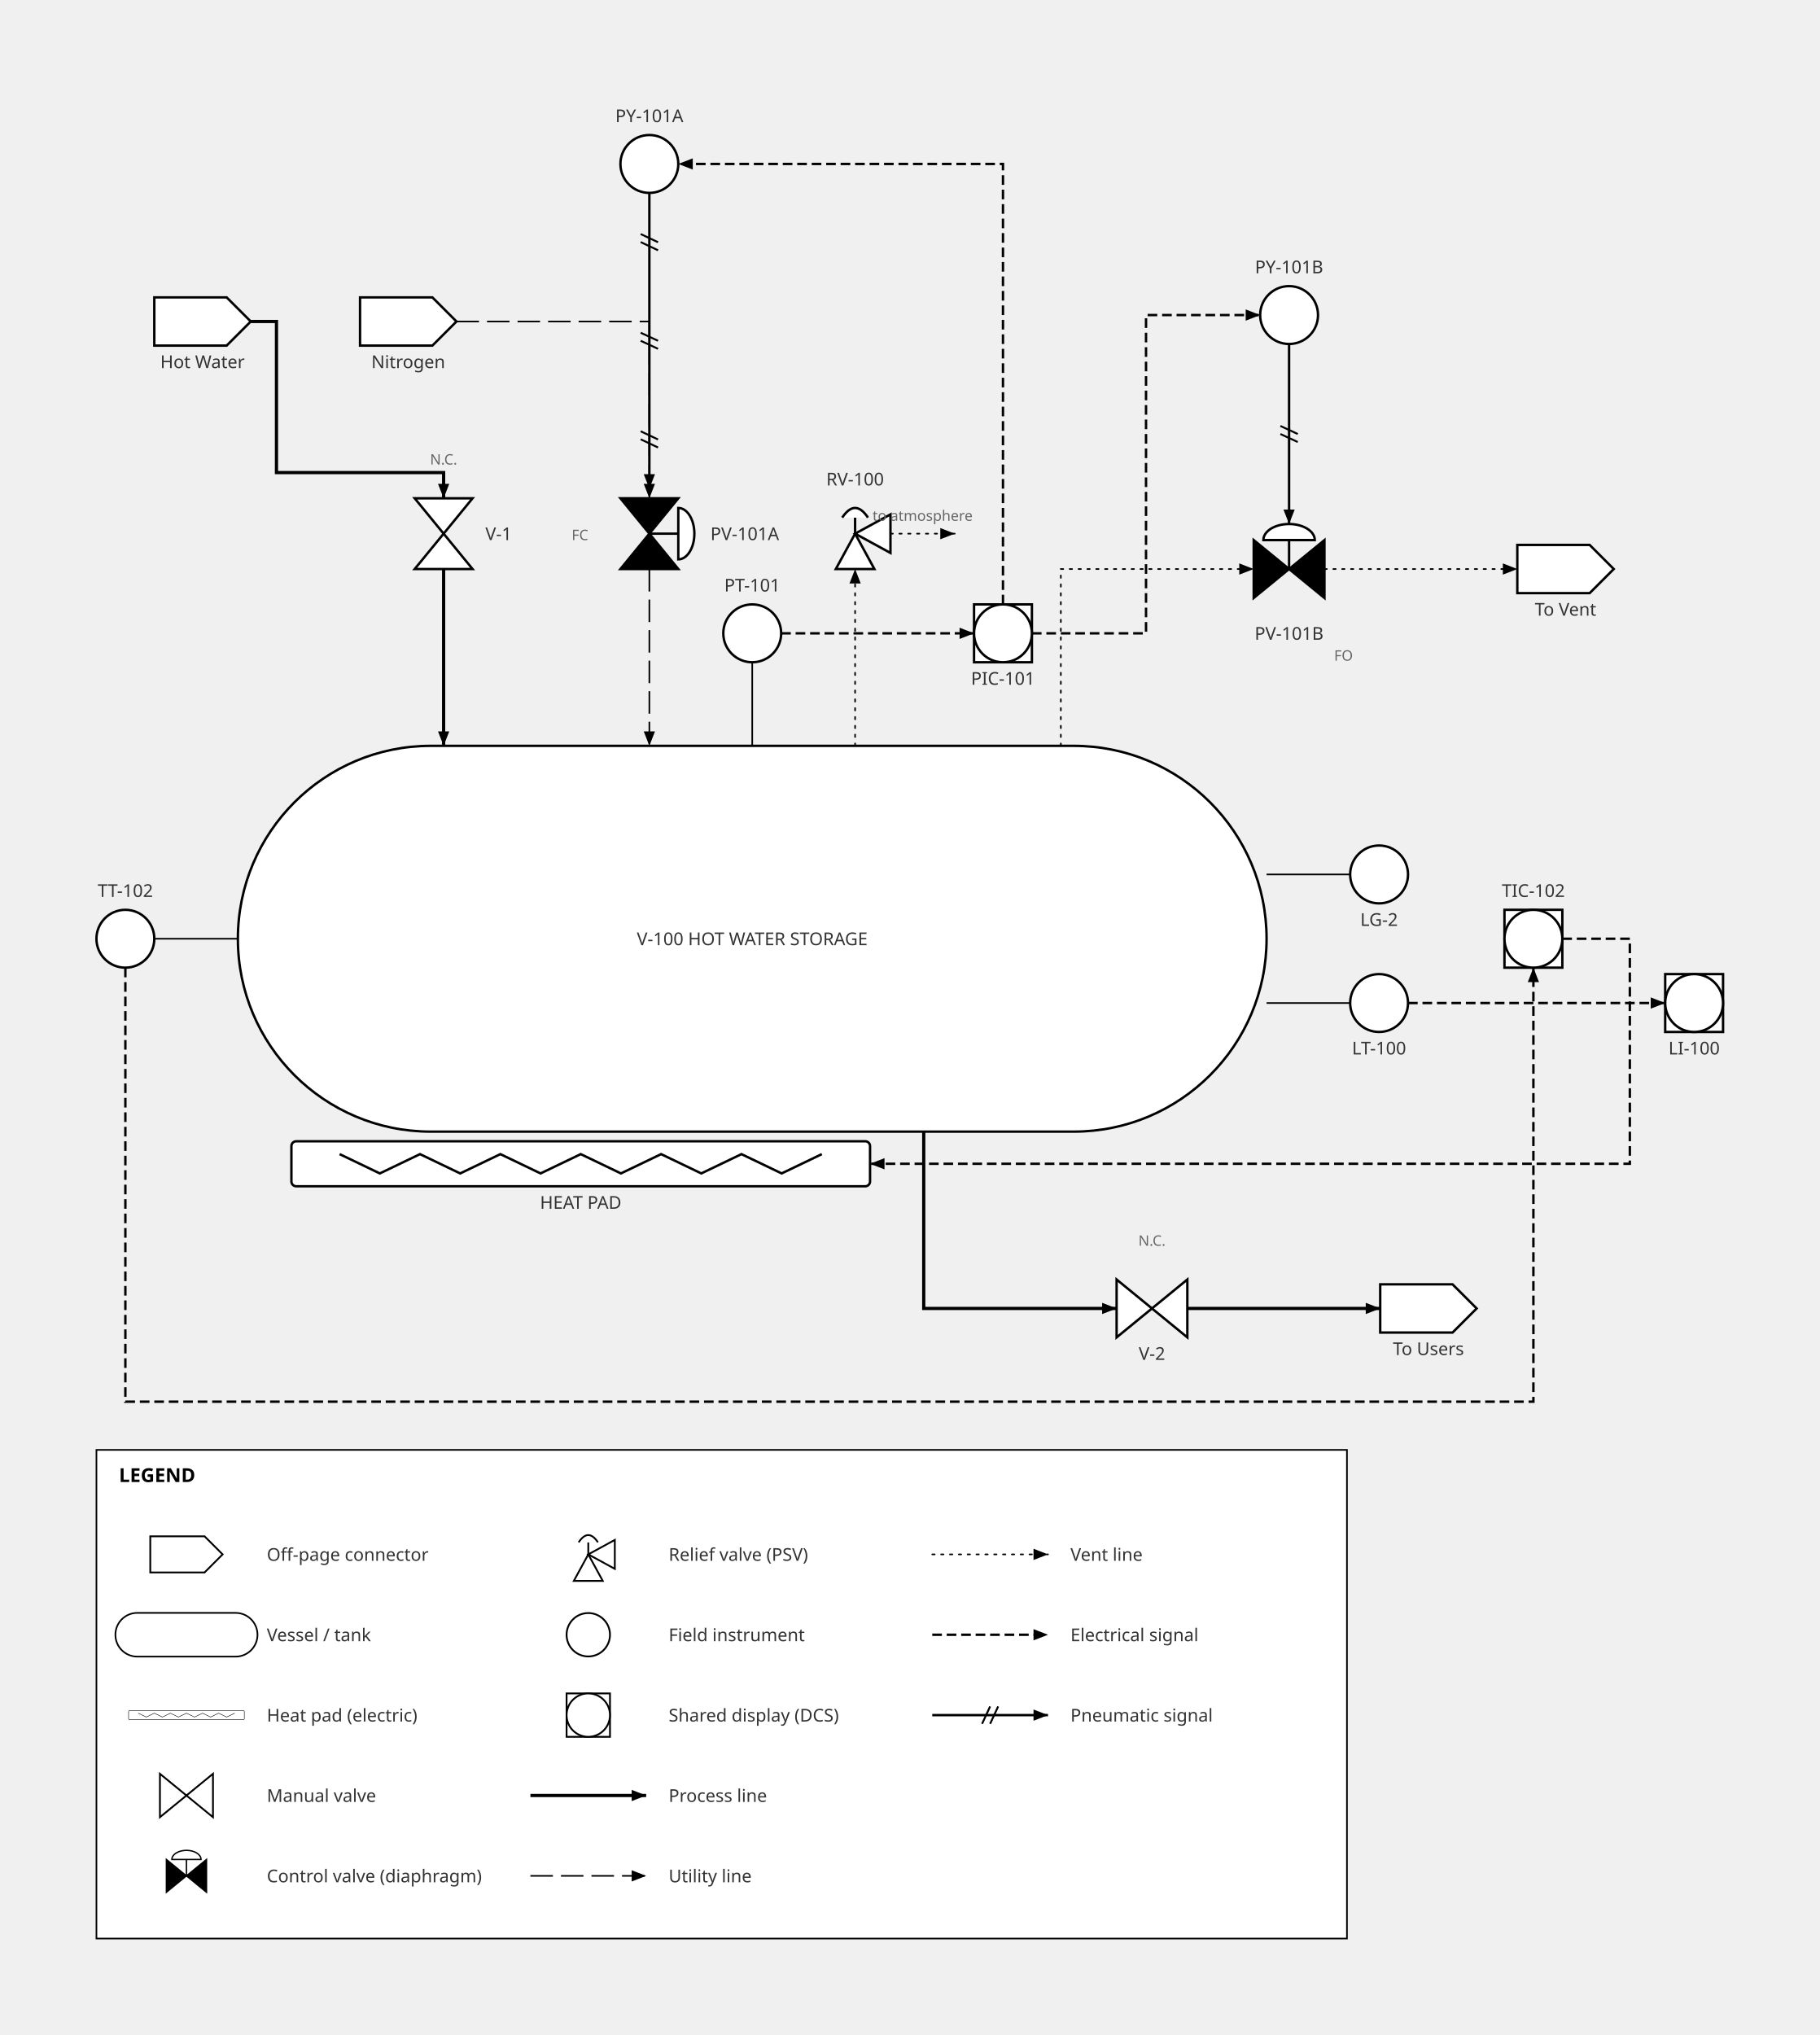
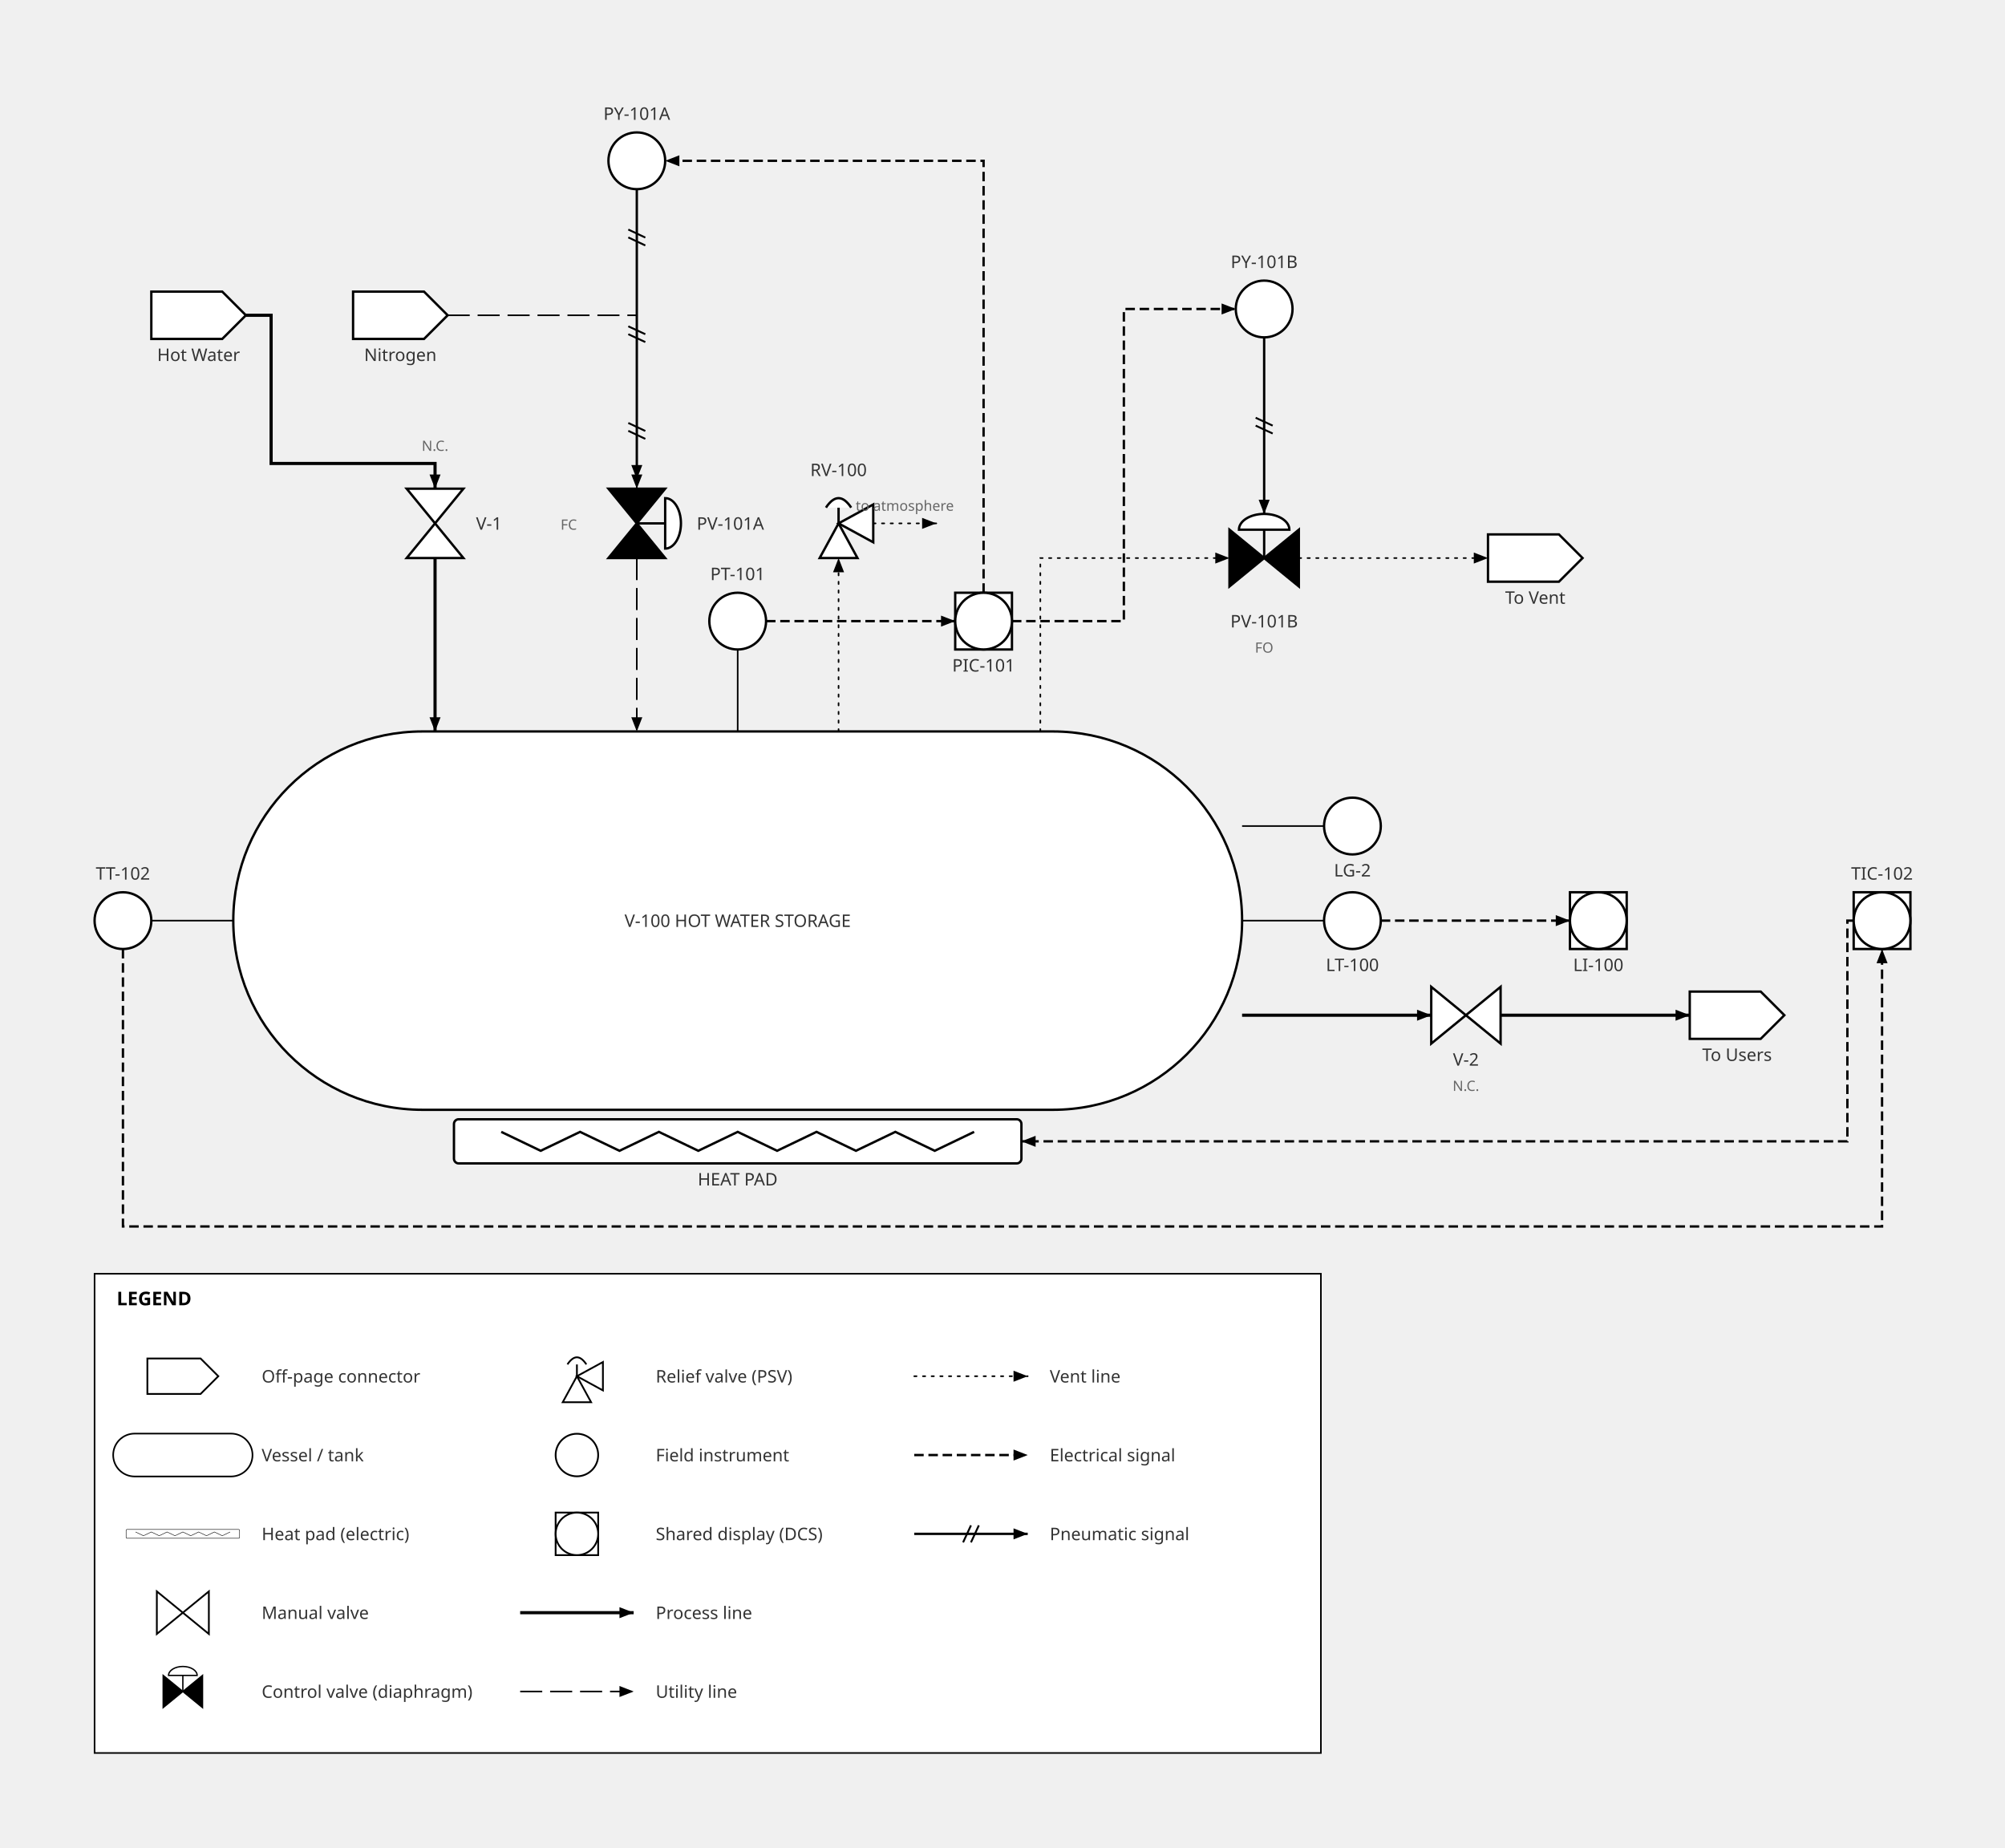
- <svg xmlns="http://www.w3.org/2000/svg" xmlns:xlink="http://www.w3.org/1999/xlink" width="1132" height="1266" viewBox="0 0 1132 1266">
+ <svg xmlns="http://www.w3.org/2000/svg" xmlns:xlink="http://www.w3.org/1999/xlink" width="1272" height="1172" viewBox="0 0 1272 1172">
  <defs>
    <style>

    .equipment { fill: white; stroke: black; stroke-width: 1.5; }
    .valve { fill: white; stroke: black; stroke-width: 1.5; }
    .instrument { fill: white; stroke: black; stroke-width: 1.5; }
    .junction { fill: black; stroke: none; }
    .label { font-family: sans-serif; font-size: 11px; text-anchor: middle; fill: #333; }
    .line-label { font-family: sans-serif; font-size: 9px; text-anchor: middle; fill: #666; }
    .note { font-family: sans-serif; font-size: 11px; fill: #555; font-style: italic; }
    .line-process { fill: none; stroke: black; stroke-width: 2; }
    .line-utility { fill: none; stroke: black; stroke-width: 1; stroke-dasharray: 14,5; }
    .line-drain { fill: none; stroke: black; stroke-width: 1; stroke-dasharray: 9,3,1.5,3; }
    .line-vent { fill: none; stroke: black; stroke-width: 1; stroke-dasharray: 1.5,4; stroke-linecap: round; }
    .line-attach { fill: none; stroke: black; stroke-width: 1; }
    .signal-electrical { fill: none; stroke: black; stroke-width: 1.5; stroke-dasharray: 6,3; }
    .signal-pneumatic { fill: none; stroke: black; stroke-width: 1.5; }
    .signal-hydraulic { fill: none; stroke: black; stroke-width: 1.5; stroke-dasharray: 10,2,1,2; }
    .signal-digital { fill: none; stroke: black; stroke-width: 1.5; stroke-dasharray: 6,2,1,2; }
    </style>
    <g id="sym-connector">
      <path d="M -30 -15 L 15 -15 L 30 0 L 15 15 L -30 15 Z" fill="white" stroke="black" stroke-width="1.5" />
    </g>
    <g id="sym-vessel">
      <path d="M -45 -20 A 20 20 0 0 0 -45 20 L 45 20 A 20 20 0 0 0 45 -20 Z" fill="white" stroke="black" stroke-width="1.5" />
    </g>
    <g id="sym-heat_pad">
      <rect x="-180.0" y="-14.0" width="360.0" height="28.0" rx="3.0" fill="white" stroke="black" stroke-width="1.5" />
      <polyline points="-150.0,-6.0 -125.0,6.0 -100.0,-6.0 -75.0,6.0 -50.0,-6.0 -25.0,6.0 0.0,-6.0 25.0,6.0 50.0,-6.0 75.0,6.0 100.0,-6.0 125.0,6.0 150.0,-6.0" fill="none" stroke="black" stroke-width="1.5" />
    </g>
    <g id="sym-valve_manual">
      <path d="M -22 -18 L 0 0 L -22 18 Z M 22 -18 L 0 0 L 22 18 Z" fill="white" stroke="black" stroke-width="1.5" />
    </g>
    <g id="sym-control_valve_diaphragm">
      <path d="M -22 -18 L 0 0 L -22 18 Z M 22 -18 L 0 0 L 22 18 Z" fill="black" stroke="black" stroke-width="1.5" />
      <line x1="0.0" y1="0.0" x2="0.0" y2="-18.0" fill="none" stroke="black" stroke-width="1.5" />
      <path d="M -16 -18 A 16 10 0 0 1 16 -18 Z" fill="white" stroke="black" stroke-width="1.5" />
    </g>
    <g id="sym-relief_valve">
      <path d="M -12 22 L 0 0 L 12 22 Z" fill="white" stroke="black" stroke-width="1.5" />
      <path d="M 22 -12 L 0 0 L 22 12 Z" fill="white" stroke="black" stroke-width="1.5" />
      <line x1="0.0" y1="0.0" x2="0.0" y2="-10.0" fill="none" stroke="black" stroke-width="1.5" />
      <path d="M -8 -10 Q 0 -22 8 -10" fill="white" stroke="black" stroke-width="1.5" />
    </g>
    <g id="sym-instr_field">
      <circle cx="0.0" cy="0.0" r="18.0" fill="white" stroke="black" stroke-width="1.5" />
    </g>
    <g id="sym-instr_shared">
      <rect x="-18.0" y="-18.0" width="36.0" height="36.0" rx="0.0" fill="white" stroke="black" stroke-width="1.5" />
      <circle cx="0.0" cy="0.0" r="18.0" fill="white" stroke="black" stroke-width="1.5" />
    </g>
  </defs>
  <g id="lines">
    <polyline points="156.0,200.0 172.0,200.0 172.0,294.0 276.0,294.0 276.0,310.0" class="line-process" fill="none" stroke="black" stroke-width="2" />
    <path d="M 0 0 L -9 -3.5 L -9 3.5 Z" fill="black" stroke="none" transform="translate(276.0,310.0) rotate(90.0)" />
    <polyline points="276.0,354.0 276.0,464.0" class="line-process" fill="none" stroke="black" stroke-width="2" />
    <path d="M 0 0 L -9 -3.5 L -9 3.5 Z" fill="black" stroke="none" transform="translate(276.0,464.0) rotate(90.0)" />
    <polyline points="284.0,200.0 404.0,200.0 404.0,310.0" class="line-utility" fill="none" stroke="black" stroke-width="1" stroke-dasharray="14,5" />
    <path d="M 0 0 L -9 -3.5 L -9 3.5 Z" fill="black" stroke="none" transform="translate(404.0,310.0) rotate(90.0)" />
    <polyline points="404.0,354.0 404.0,464.0" class="line-utility" fill="none" stroke="black" stroke-width="1" stroke-dasharray="14,5" />
    <path d="M 0 0 L -9 -3.5 L -9 3.5 Z" fill="black" stroke="none" transform="translate(404.0,464.0) rotate(90.0)" />
    <polyline points="532.0,464.0 532.0,354.0" class="line-vent" fill="none" stroke="black" stroke-width="1" stroke-dasharray="1.5,4" stroke-linecap="round" />
    <path d="M 0 0 L -9 -3.5 L -9 3.5 Z" fill="black" stroke="none" transform="translate(532.0,354.0) rotate(-90.0)" />
    <polyline points="554.0,332.0 594.0,332.0" class="line-vent" fill="none" stroke="black" stroke-width="1" stroke-dasharray="1.5,4" stroke-linecap="round" />
    <path d="M 0 0 L -9 -3.5 L -9 3.5 Z" fill="black" stroke="none" transform="translate(594.0,332.0) rotate(0.0)" />
    <polyline points="660.0,464.0 660.0,354.0 780.0,354.0" class="line-vent" fill="none" stroke="black" stroke-width="1" stroke-dasharray="1.5,4" stroke-linecap="round" />
    <path d="M 0 0 L -9 -3.5 L -9 3.5 Z" fill="black" stroke="none" transform="translate(780.0,354.0) rotate(0.0)" />
    <polyline points="824.0,354.0 944.0,354.0" class="line-vent" fill="none" stroke="black" stroke-width="1" stroke-dasharray="1.5,4" stroke-linecap="round" />
    <path d="M 0 0 L -9 -3.5 L -9 3.5 Z" fill="black" stroke="none" transform="translate(944.0,354.0) rotate(0.0)" />
-     <polyline points="574.7,704.0 574.7,814.0 694.7,814.0" class="line-process" fill="none" stroke="black" stroke-width="2" />
-     <path d="M 0 0 L -9 -3.5 L -9 3.5 Z" fill="black" stroke="none" transform="translate(694.7,814.0) rotate(0.0)" />
-     <polyline points="738.7,814.0 858.7,814.0" class="line-process" fill="none" stroke="black" stroke-width="2" />
-     <path d="M 0 0 L -9 -3.5 L -9 3.5 Z" fill="black" stroke="none" transform="translate(858.7,814.0) rotate(0.0)" />
+     <polyline points="788.0,644.0 908.0,644.0" class="line-process" fill="none" stroke="black" stroke-width="2" />
+     <path d="M 0 0 L -9 -3.5 L -9 3.5 Z" fill="black" stroke="none" transform="translate(908.0,644.0) rotate(0.0)" />
+     <polyline points="952.0,644.0 1072.0,644.0" class="line-process" fill="none" stroke="black" stroke-width="2" />
+     <path d="M 0 0 L -9 -3.5 L -9 3.5 Z" fill="black" stroke="none" transform="translate(1072.0,644.0) rotate(0.0)" />
    <polyline points="96.0,584.0 148.0,584.0" class="line-attach" fill="none" stroke="black" stroke-width="1" />
-     <polyline points="840.0,544.0 788.0,544.0" class="line-attach" fill="none" stroke="black" stroke-width="1" />
-     <polyline points="840.0,624.0 788.0,624.0" class="line-attach" fill="none" stroke="black" stroke-width="1" />
+     <polyline points="840.0,524.0 788.0,524.0" class="line-attach" fill="none" stroke="black" stroke-width="1" />
+     <polyline points="840.0,584.0 788.0,584.0" class="line-attach" fill="none" stroke="black" stroke-width="1" />
    <polyline points="468.0,412.0 468.0,464.0" class="line-attach" fill="none" stroke="black" stroke-width="1" />
  </g>
  <g id="signals">
-     <polyline points="78.0,602.0 78.0,872.0 954.0,872.0 954.0,602.0" class="signal-electrical" fill="none" stroke="black" stroke-width="1.5" stroke-dasharray="6,3" />
-     <path d="M 0 0 L -9 -3.5 L -9 3.5 Z" fill="black" stroke="none" transform="translate(954.0,602.0) rotate(-90.0)" />
-     <polyline points="972.0,584.0 1014.0,584.0 1014.0,724.0 541.3,724.0" class="signal-electrical" fill="none" stroke="black" stroke-width="1.5" stroke-dasharray="6,3" />
-     <path d="M 0 0 L -9 -3.5 L -9 3.5 Z" fill="black" stroke="none" transform="translate(541.3,724.0) rotate(180.0)" />
-     <polyline points="876.0,624.0 1036.0,624.0" class="signal-electrical" fill="none" stroke="black" stroke-width="1.5" stroke-dasharray="6,3" />
-     <path d="M 0 0 L -9 -3.5 L -9 3.5 Z" fill="black" stroke="none" transform="translate(1036.0,624.0) rotate(0.0)" />
+     <polyline points="78.0,602.0 78.0,778.0 1194.0,778.0 1194.0,602.0" class="signal-electrical" fill="none" stroke="black" stroke-width="1.5" stroke-dasharray="6,3" />
+     <path d="M 0 0 L -9 -3.5 L -9 3.5 Z" fill="black" stroke="none" transform="translate(1194.0,602.0) rotate(-90.0)" />
+     <polyline points="1176.0,584.0 1172.0,584.0 1172.0,724.0 648.0,724.0" class="signal-electrical" fill="none" stroke="black" stroke-width="1.5" stroke-dasharray="6,3" />
+     <path d="M 0 0 L -9 -3.5 L -9 3.5 Z" fill="black" stroke="none" transform="translate(648.0,724.0) rotate(180.0)" />
+     <polyline points="876.0,584.0 996.0,584.0" class="signal-electrical" fill="none" stroke="black" stroke-width="1.5" stroke-dasharray="6,3" />
+     <path d="M 0 0 L -9 -3.5 L -9 3.5 Z" fill="black" stroke="none" transform="translate(996.0,584.0) rotate(0.0)" />
    <polyline points="486.0,394.0 606.0,394.0" class="signal-electrical" fill="none" stroke="black" stroke-width="1.5" stroke-dasharray="6,3" />
    <path d="M 0 0 L -9 -3.5 L -9 3.5 Z" fill="black" stroke="none" transform="translate(606.0,394.0) rotate(0.0)" />
    <polyline points="624.0,376.0 624.0,102.0 422.0,102.0" class="signal-electrical" fill="none" stroke="black" stroke-width="1.5" stroke-dasharray="6,3" />
    <path d="M 0 0 L -9 -3.5 L -9 3.5 Z" fill="black" stroke="none" transform="translate(422.0,102.0) rotate(180.0)" />
    <polyline points="642.0,394.0 713.0,394.0 713.0,196.0 784.0,196.0" class="signal-electrical" fill="none" stroke="black" stroke-width="1.5" stroke-dasharray="6,3" />
    <path d="M 0 0 L -9 -3.5 L -9 3.5 Z" fill="black" stroke="none" transform="translate(784.0,196.0) rotate(0.0)" />
    <polyline points="404.0,120.0 404.0,304.0" class="signal-pneumatic" fill="none" stroke="black" stroke-width="1.5" />
    <path d="M 398.6 145.6 L 409.4 150.7 M 398.6 150.6 L 409.4 155.7 M 398.6 207.0 L 409.4 212.0 M 398.6 212.0 L 409.4 217.0 M 398.6 268.3 L 409.4 273.4 M 398.6 273.3 L 409.4 278.4" fill="none" stroke="black" stroke-width="1.2" />
    <path d="M 0 0 L -9 -3.5 L -9 3.5 Z" fill="black" stroke="none" transform="translate(404.0,304.0) rotate(90.0)" />
    <polyline points="802.0,214.0 802.0,326.0" class="signal-pneumatic" fill="none" stroke="black" stroke-width="1.5" />
    <path d="M 796.6 265.0 L 807.4 270.0 M 796.6 270.0 L 807.4 275.0" fill="none" stroke="black" stroke-width="1.2" />
    <path d="M 0 0 L -9 -3.5 L -9 3.5 Z" fill="black" stroke="none" transform="translate(802.0,326.0) rotate(90.0)" />
  </g>
  <g id="symbols">
    <use id="HW" href="#sym-connector" xlink:href="#sym-connector" class="equipment" transform="translate(126.0,200.0)" />
    <use id="V1" href="#sym-valve_manual" xlink:href="#sym-valve_manual" class="valve" transform="translate(276.0,332.0) rotate(90)" />
    <use id="N2" href="#sym-connector" xlink:href="#sym-connector" class="equipment" transform="translate(254.0,200.0)" />
    <use id="PV101A" href="#sym-control_valve_diaphragm" xlink:href="#sym-control_valve_diaphragm" class="valve" transform="translate(404.0,332.0) rotate(90)" />
    <g id="V100" class="equipment" transform="translate(468.0,584.0)">
      <path d="M -200 -120 A 120 120 0 0 0 -200 120 L 200 120 A 120 120 0 0 0 200 -120 Z" fill="white" stroke="black" stroke-width="1.5" />
    </g>
-     <use id="HP102" href="#sym-heat_pad" xlink:href="#sym-heat_pad" class="equipment" transform="translate(361.3,724.0)" />
+     <use id="HP102" href="#sym-heat_pad" xlink:href="#sym-heat_pad" class="equipment" transform="translate(468.0,724.0)" />
    <use id="RV100" href="#sym-relief_valve" xlink:href="#sym-relief_valve" class="valve" transform="translate(532.0,332.0)" />
    <use id="PV101B" href="#sym-control_valve_diaphragm" xlink:href="#sym-control_valve_diaphragm" class="valve" transform="translate(802.0,354.0)" />
    <use id="VENT" href="#sym-connector" xlink:href="#sym-connector" class="equipment" transform="translate(974.0,354.0)" />
-     <use id="V2" href="#sym-valve_manual" xlink:href="#sym-valve_manual" class="valve" transform="translate(716.7,814.0)" />
-     <use id="USERS" href="#sym-connector" xlink:href="#sym-connector" class="equipment" transform="translate(888.7,814.0)" />
+     <use id="V2" href="#sym-valve_manual" xlink:href="#sym-valve_manual" class="valve" transform="translate(930.0,644.0)" />
+     <use id="USERS" href="#sym-connector" xlink:href="#sym-connector" class="equipment" transform="translate(1102.0,644.0)" />
    <use id="TT102" href="#sym-instr_field" xlink:href="#sym-instr_field" class="instrument" transform="translate(78.0,584.0)" />
-     <use id="TIC102" href="#sym-instr_shared" xlink:href="#sym-instr_shared" class="instrument" transform="translate(954.0,584.0)" />
-     <use id="LG2" href="#sym-instr_field" xlink:href="#sym-instr_field" class="instrument" transform="translate(858.0,544.0)" />
-     <use id="LT100" href="#sym-instr_field" xlink:href="#sym-instr_field" class="instrument" transform="translate(858.0,624.0)" />
-     <use id="LI100" href="#sym-instr_shared" xlink:href="#sym-instr_shared" class="instrument" transform="translate(1054.0,624.0)" />
+     <use id="TIC102" href="#sym-instr_shared" xlink:href="#sym-instr_shared" class="instrument" transform="translate(1194.0,584.0)" />
+     <use id="LG2" href="#sym-instr_field" xlink:href="#sym-instr_field" class="instrument" transform="translate(858.0,524.0)" />
+     <use id="LT100" href="#sym-instr_field" xlink:href="#sym-instr_field" class="instrument" transform="translate(858.0,584.0)" />
+     <use id="LI100" href="#sym-instr_shared" xlink:href="#sym-instr_shared" class="instrument" transform="translate(1014.0,584.0)" />
    <use id="PT101" href="#sym-instr_field" xlink:href="#sym-instr_field" class="instrument" transform="translate(468.0,394.0)" />
    <use id="PIC101" href="#sym-instr_shared" xlink:href="#sym-instr_shared" class="instrument" transform="translate(624.0,394.0)" />
    <use id="PY101A" href="#sym-instr_field" xlink:href="#sym-instr_field" class="instrument" transform="translate(404.0,102.0)" />
    <use id="PY101B" href="#sym-instr_field" xlink:href="#sym-instr_field" class="instrument" transform="translate(802.0,196.0)" />
  </g>
  <g id="labels">
    <text x="126.0" y="229.0" class="label">Hot Water</text>
    <text x="302.0" y="336.0" class="label" style="text-anchor:start">V-1</text>
-     <text x="276.0" y="289.0" class="line-label">N.C.</text>
+     <text x="276.0" y="286.0" class="line-label">N.C.</text>
    <text x="254.0" y="229.0" class="label">Nitrogen</text>
    <text x="442.0" y="336.0" class="label" style="text-anchor:start">PV-101A</text>
    <text x="366.0" y="336.0" class="line-label" style="text-anchor:end">FC</text>
    <text x="468.0" y="588.0" class="label">V-100  HOT WATER STORAGE</text>
-     <text x="361.3" y="752.0" class="label">HEAT PAD</text>
+     <text x="468.0" y="752.0" class="label">HEAT PAD</text>
    <text x="532.0" y="302.0" class="label">RV-100</text>
    <text x="802.0" y="398.0" class="label">PV-101B</text>
-     <text x="830.0" y="411.0" class="line-label" style="text-anchor:start">FO</text>
+     <text x="802.0" y="414.0" class="line-label">FO</text>
    <text x="974.0" y="383.0" class="label">To Vent</text>
-     <text x="716.7" y="846.0" class="label">V-2</text>
-     <text x="716.7" y="775.0" class="line-label">N.C.</text>
-     <text x="888.7" y="843.0" class="label">To Users</text>
+     <text x="930.0" y="676.0" class="label">V-2</text>
+     <text x="930.0" y="692.0" class="line-label">N.C.</text>
+     <text x="1102.0" y="673.0" class="label">To Users</text>
    <text x="78.0" y="558.0" class="label">TT-102</text>
-     <text x="954.0" y="558.0" class="label">TIC-102</text>
-     <text x="858.0" y="576.0" class="label">LG-2</text>
-     <text x="858.0" y="656.0" class="label">LT-100</text>
-     <text x="1054.0" y="656.0" class="label">LI-100</text>
+     <text x="1194.0" y="558.0" class="label">TIC-102</text>
+     <text x="858.0" y="556.0" class="label">LG-2</text>
+     <text x="858.0" y="616.0" class="label">LT-100</text>
+     <text x="1014.0" y="616.0" class="label">LI-100</text>
    <text x="468.0" y="368.0" class="label">PT-101</text>
    <text x="624.0" y="426.0" class="label">PIC-101</text>
    <text x="404.0" y="76.0" class="label">PY-101A</text>
    <text x="802.0" y="170.0" class="label">PY-101B</text>
    <text x="574.0" y="324.0" class="line-label">to atmosphere</text>
  </g>
  <g id="notes">
  </g>
  <g id="legend">
-     <rect x="60.0" y="902.0" width="778.0" height="304.0" fill="white" stroke="black" stroke-width="1" />
-     <text x="74.0" y="922.0" font-family="sans-serif" font-size="12" font-weight="bold" fill="black" stroke="none">LEGEND</text>
-     <use href="#sym-connector" xlink:href="#sym-connector" transform="translate(116.0,967.0) scale(0.750)" />
-     <text x="166.0" y="971.0" class="label" style="text-anchor:start">Off-page connector</text>
-     <use href="#sym-vessel" xlink:href="#sym-vessel" transform="translate(116.0,1017.0) scale(0.680)" />
-     <text x="166.0" y="1021.0" class="label" style="text-anchor:start">Vessel / tank</text>
-     <use href="#sym-heat_pad" xlink:href="#sym-heat_pad" transform="translate(116.0,1067.0) scale(0.200)" />
-     <text x="166.0" y="1071.0" class="label" style="text-anchor:start">Heat pad (electric)</text>
-     <use href="#sym-valve_manual" xlink:href="#sym-valve_manual" transform="translate(116.0,1117.0) scale(0.750)" />
-     <text x="166.0" y="1121.0" class="label" style="text-anchor:start">Manual valve</text>
-     <use href="#sym-control_valve_diaphragm" xlink:href="#sym-control_valve_diaphragm" transform="translate(116.0,1167.0) scale(0.567)" />
-     <text x="166.0" y="1171.0" class="label" style="text-anchor:start">Control valve (diaphragm)</text>
-     <use href="#sym-relief_valve" xlink:href="#sym-relief_valve" transform="translate(366.0,967.0) scale(0.750)" />
-     <text x="416.0" y="971.0" class="label" style="text-anchor:start">Relief valve (PSV)</text>
-     <use href="#sym-instr_field" xlink:href="#sym-instr_field" transform="translate(366.0,1017.0) scale(0.750)" />
-     <text x="416.0" y="1021.0" class="label" style="text-anchor:start">Field instrument</text>
-     <use href="#sym-instr_shared" xlink:href="#sym-instr_shared" transform="translate(366.0,1067.0) scale(0.750)" />
-     <text x="416.0" y="1071.0" class="label" style="text-anchor:start">Shared display (DCS)</text>
-     <polyline points="330.0,1117.0 402.0,1117.0" class="line-process" fill="none" stroke="black" stroke-width="2" />
-     <path d="M 0 0 L -9 -3.5 L -9 3.5 Z" fill="black" stroke="none" transform="translate(402.0,1117.0) rotate(0.0)" />
-     <text x="416.0" y="1121.0" class="label" style="text-anchor:start">Process line</text>
-     <polyline points="330.0,1167.0 402.0,1167.0" class="line-utility" fill="none" stroke="black" stroke-width="1" stroke-dasharray="14,5" />
-     <path d="M 0 0 L -9 -3.5 L -9 3.5 Z" fill="black" stroke="none" transform="translate(402.0,1167.0) rotate(0.0)" />
-     <text x="416.0" y="1171.0" class="label" style="text-anchor:start">Utility line</text>
-     <polyline points="580.0,967.0 652.0,967.0" class="line-vent" fill="none" stroke="black" stroke-width="1" stroke-dasharray="1.5,4" stroke-linecap="round" />
-     <path d="M 0 0 L -9 -3.5 L -9 3.5 Z" fill="black" stroke="none" transform="translate(652.0,967.0) rotate(0.0)" />
-     <text x="666.0" y="971.0" class="label" style="text-anchor:start">Vent line</text>
-     <polyline points="580.0,1017.0 652.0,1017.0" class="signal-electrical" fill="none" stroke="black" stroke-width="1.5" stroke-dasharray="6,3" />
-     <path d="M 0 0 L -9 -3.5 L -9 3.5 Z" fill="black" stroke="none" transform="translate(652.0,1017.0) rotate(0.0)" />
-     <text x="666.0" y="1021.0" class="label" style="text-anchor:start">Electrical signal</text>
-     <polyline points="580.0,1067.0 652.0,1067.0" class="signal-pneumatic" fill="none" stroke="black" stroke-width="1.5" />
-     <path d="M 611.0 1072.4 L 616.0 1061.6 M 616.0 1072.4 L 621.0 1061.6" fill="none" stroke="black" stroke-width="1.2" />
-     <path d="M 0 0 L -9 -3.5 L -9 3.5 Z" fill="black" stroke="none" transform="translate(652.0,1067.0) rotate(0.0)" />
-     <text x="666.0" y="1071.0" class="label" style="text-anchor:start">Pneumatic signal</text>
+     <rect x="60.0" y="808.0" width="778.0" height="304.0" fill="white" stroke="black" stroke-width="1" />
+     <text x="74.0" y="828.0" font-family="sans-serif" font-size="12" font-weight="bold" fill="black" stroke="none">LEGEND</text>
+     <use href="#sym-connector" xlink:href="#sym-connector" transform="translate(116.0,873.0) scale(0.750)" />
+     <text x="166.0" y="877.0" class="label" style="text-anchor:start">Off-page connector</text>
+     <use href="#sym-vessel" xlink:href="#sym-vessel" transform="translate(116.0,923.0) scale(0.680)" />
+     <text x="166.0" y="927.0" class="label" style="text-anchor:start">Vessel / tank</text>
+     <use href="#sym-heat_pad" xlink:href="#sym-heat_pad" transform="translate(116.0,973.0) scale(0.200)" />
+     <text x="166.0" y="977.0" class="label" style="text-anchor:start">Heat pad (electric)</text>
+     <use href="#sym-valve_manual" xlink:href="#sym-valve_manual" transform="translate(116.0,1023.0) scale(0.750)" />
+     <text x="166.0" y="1027.0" class="label" style="text-anchor:start">Manual valve</text>
+     <use href="#sym-control_valve_diaphragm" xlink:href="#sym-control_valve_diaphragm" transform="translate(116.0,1073.0) scale(0.567)" />
+     <text x="166.0" y="1077.0" class="label" style="text-anchor:start">Control valve (diaphragm)</text>
+     <use href="#sym-relief_valve" xlink:href="#sym-relief_valve" transform="translate(366.0,873.0) scale(0.750)" />
+     <text x="416.0" y="877.0" class="label" style="text-anchor:start">Relief valve (PSV)</text>
+     <use href="#sym-instr_field" xlink:href="#sym-instr_field" transform="translate(366.0,923.0) scale(0.750)" />
+     <text x="416.0" y="927.0" class="label" style="text-anchor:start">Field instrument</text>
+     <use href="#sym-instr_shared" xlink:href="#sym-instr_shared" transform="translate(366.0,973.0) scale(0.750)" />
+     <text x="416.0" y="977.0" class="label" style="text-anchor:start">Shared display (DCS)</text>
+     <polyline points="330.0,1023.0 402.0,1023.0" class="line-process" fill="none" stroke="black" stroke-width="2" />
+     <path d="M 0 0 L -9 -3.5 L -9 3.5 Z" fill="black" stroke="none" transform="translate(402.0,1023.0) rotate(0.0)" />
+     <text x="416.0" y="1027.0" class="label" style="text-anchor:start">Process line</text>
+     <polyline points="330.0,1073.0 402.0,1073.0" class="line-utility" fill="none" stroke="black" stroke-width="1" stroke-dasharray="14,5" />
+     <path d="M 0 0 L -9 -3.5 L -9 3.5 Z" fill="black" stroke="none" transform="translate(402.0,1073.0) rotate(0.0)" />
+     <text x="416.0" y="1077.0" class="label" style="text-anchor:start">Utility line</text>
+     <polyline points="580.0,873.0 652.0,873.0" class="line-vent" fill="none" stroke="black" stroke-width="1" stroke-dasharray="1.5,4" stroke-linecap="round" />
+     <path d="M 0 0 L -9 -3.5 L -9 3.5 Z" fill="black" stroke="none" transform="translate(652.0,873.0) rotate(0.0)" />
+     <text x="666.0" y="877.0" class="label" style="text-anchor:start">Vent line</text>
+     <polyline points="580.0,923.0 652.0,923.0" class="signal-electrical" fill="none" stroke="black" stroke-width="1.5" stroke-dasharray="6,3" />
+     <path d="M 0 0 L -9 -3.5 L -9 3.5 Z" fill="black" stroke="none" transform="translate(652.0,923.0) rotate(0.0)" />
+     <text x="666.0" y="927.0" class="label" style="text-anchor:start">Electrical signal</text>
+     <polyline points="580.0,973.0 652.0,973.0" class="signal-pneumatic" fill="none" stroke="black" stroke-width="1.5" />
+     <path d="M 611.0 978.4 L 616.0 967.6 M 616.0 978.4 L 621.0 967.6" fill="none" stroke="black" stroke-width="1.2" />
+     <path d="M 0 0 L -9 -3.5 L -9 3.5 Z" fill="black" stroke="none" transform="translate(652.0,973.0) rotate(0.0)" />
+     <text x="666.0" y="977.0" class="label" style="text-anchor:start">Pneumatic signal</text>
  </g>
</svg>
